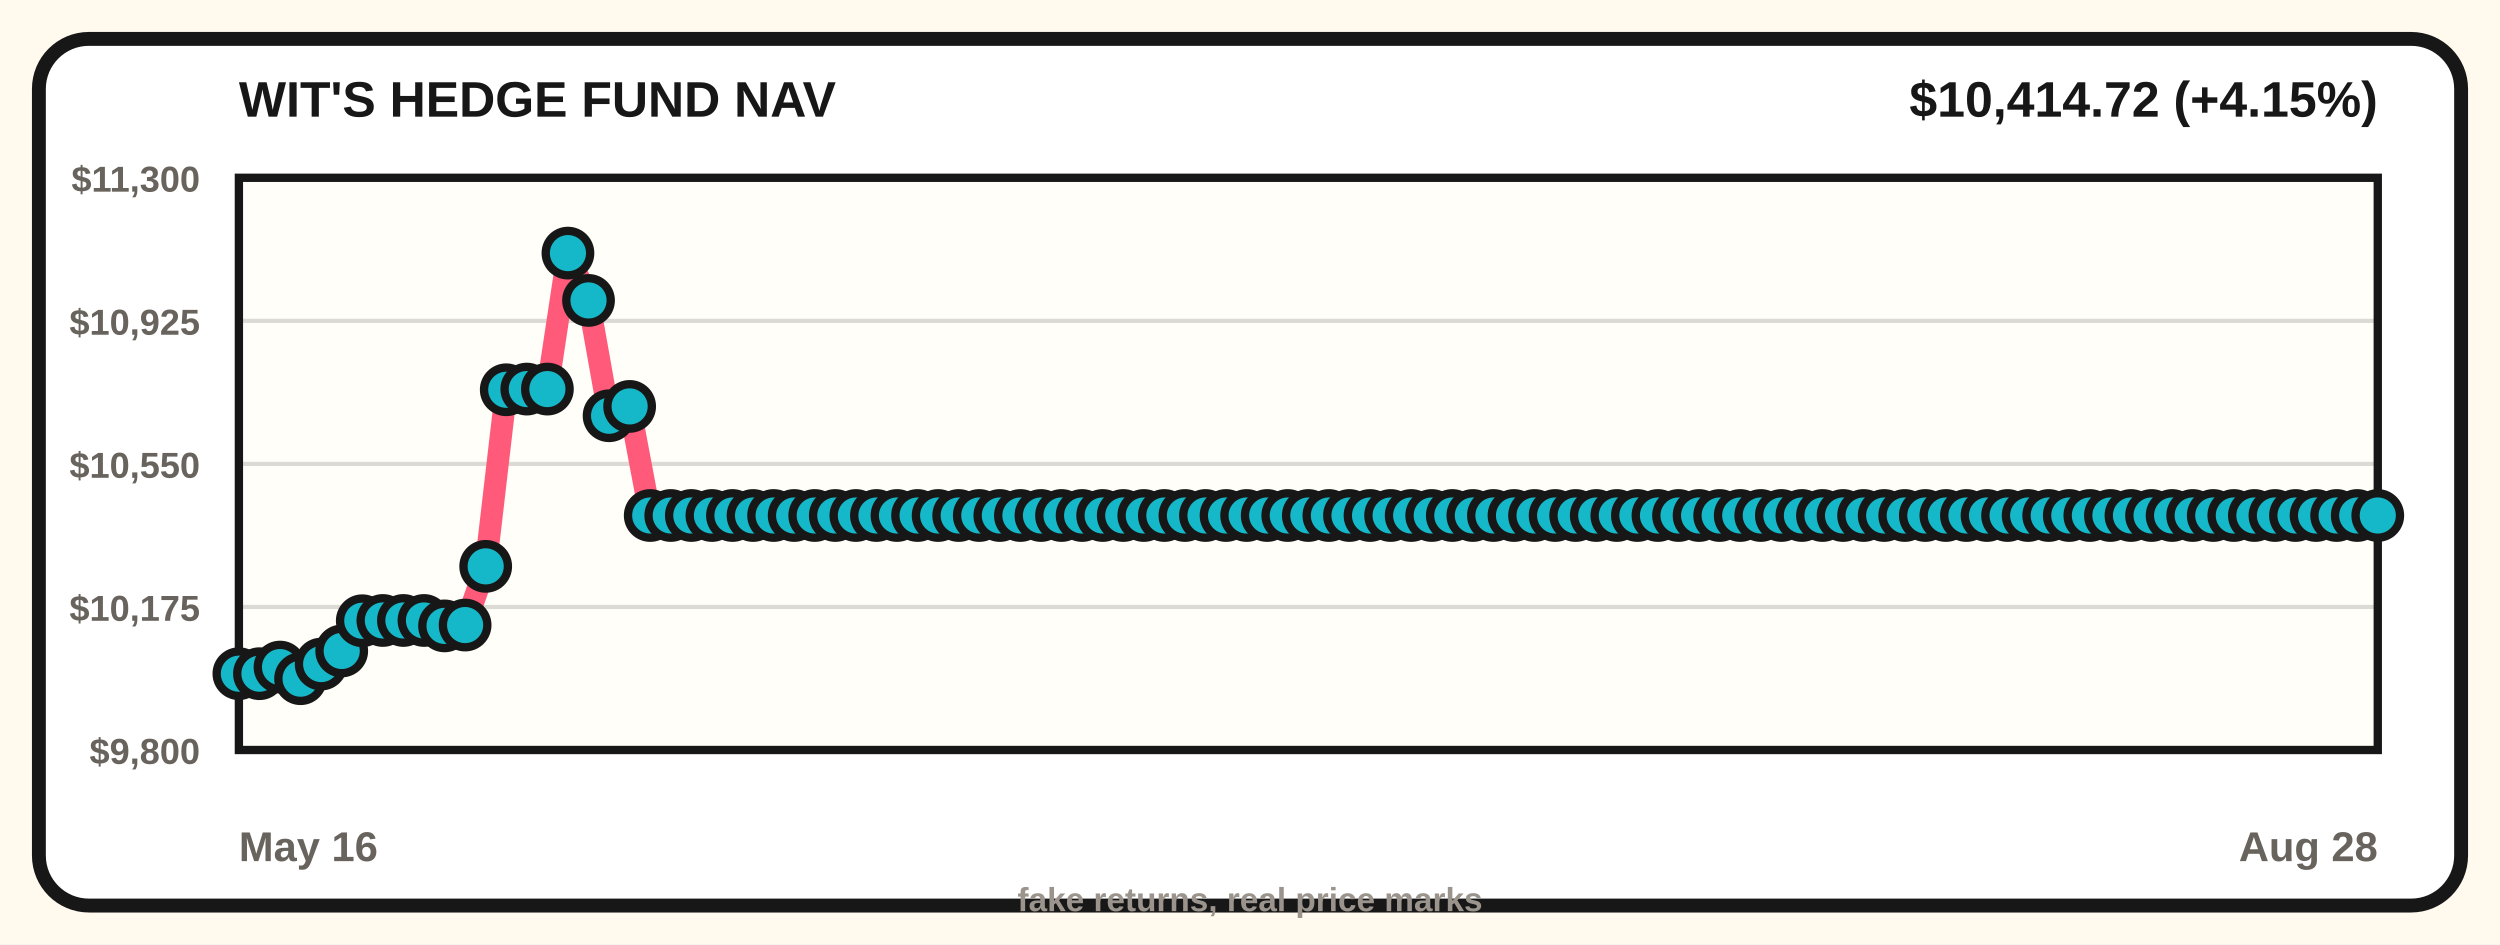
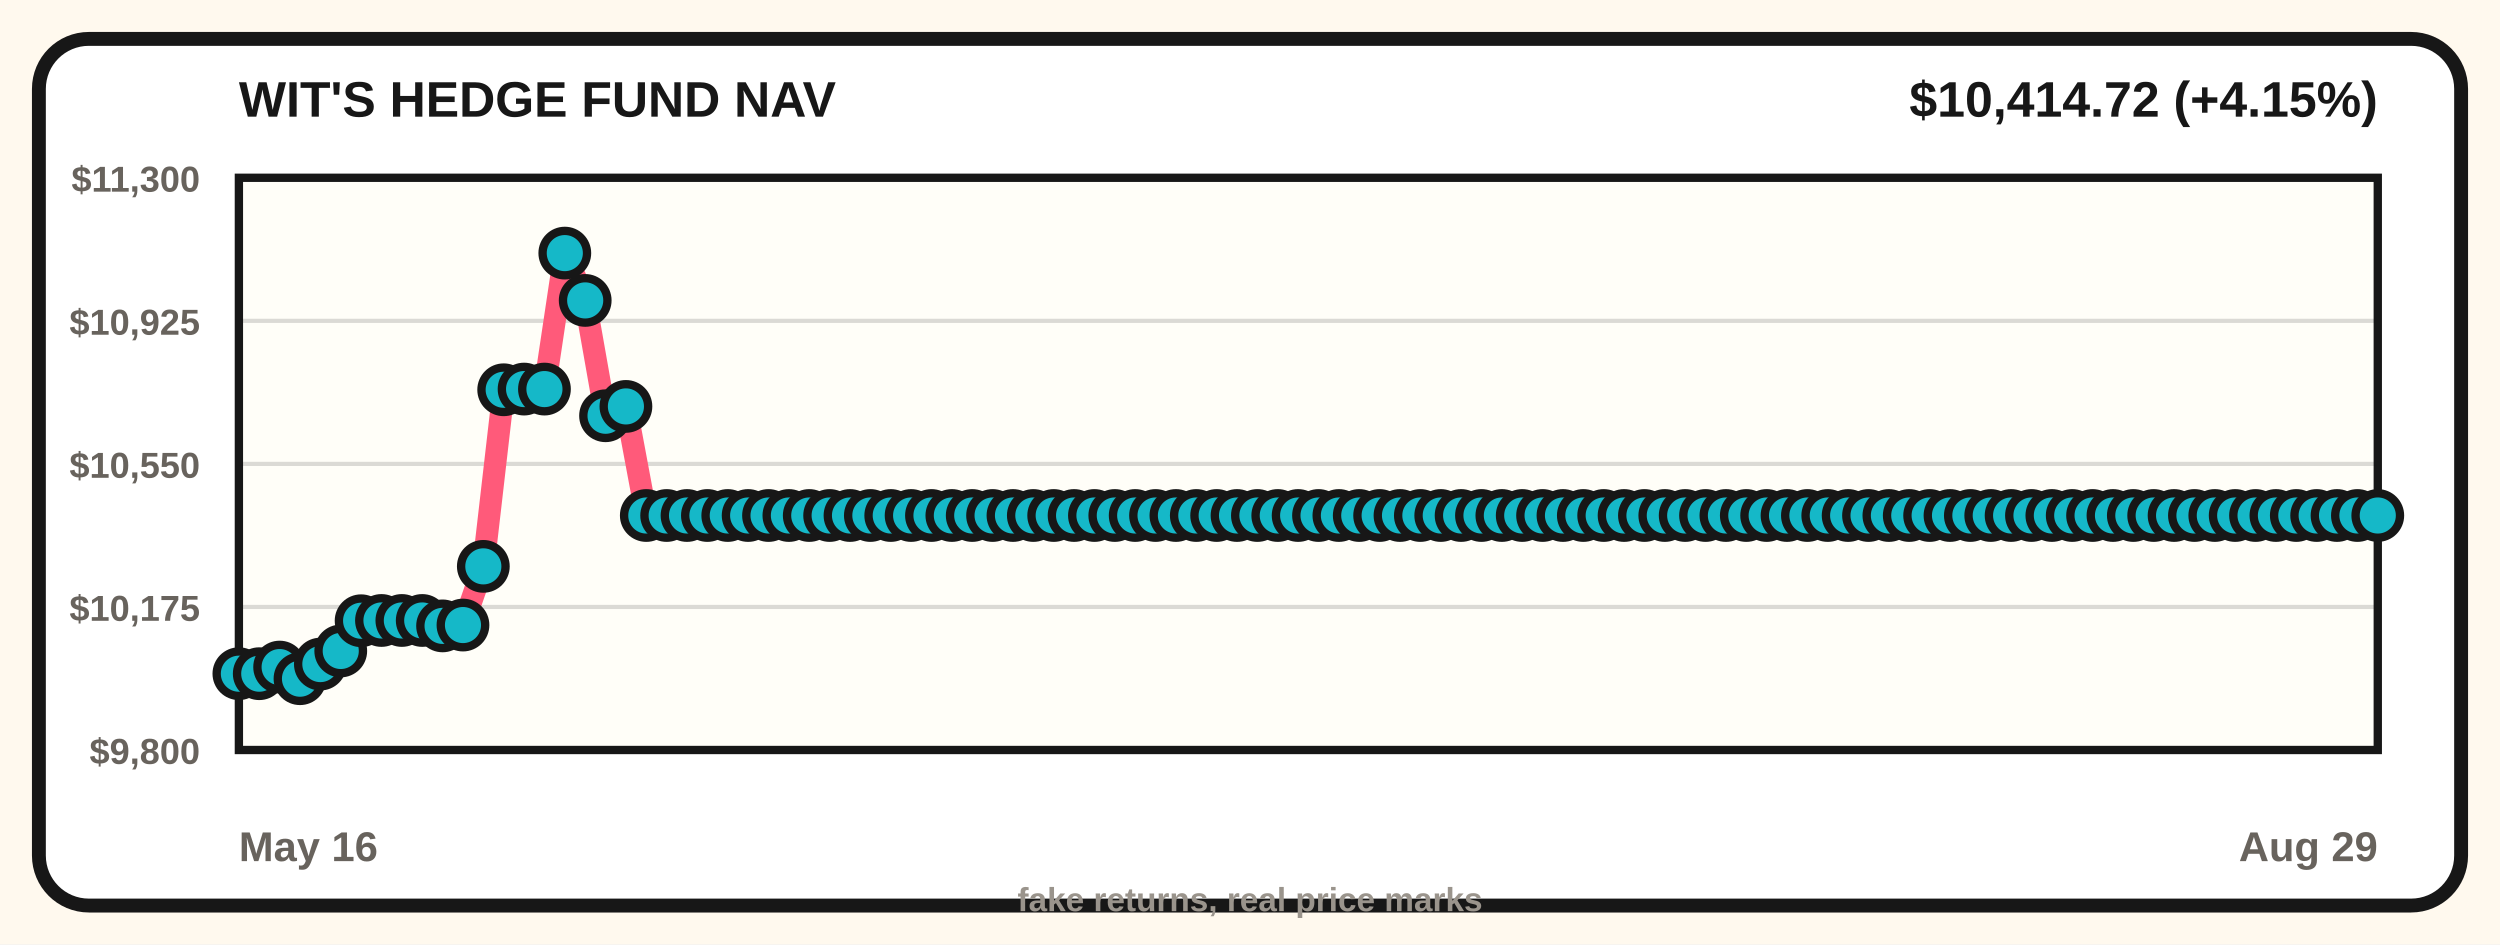
<svg xmlns="http://www.w3.org/2000/svg" width="900" height="340" viewBox="0 0 900 340" role="img" aria-label="Wit's Hedge Fund fake NAV chart">
  <rect width="900" height="340" fill="#fff9ee" />
  <rect x="14" y="14" width="872" height="312" rx="18" fill="#ffffff" stroke="#171717" stroke-width="5" />
  <rect x="86" y="64" width="770" height="206" fill="#fffef8" stroke="#171717" stroke-width="3" />
  <line x1="86" y1="270" x2="856" y2="270" stroke="#171717" stroke-width="1.5" opacity="0.16" />
  <text x="72" y="275" text-anchor="end" font-family="Arial, sans-serif" font-size="13" font-weight="800" fill="#68635d">$9,800</text>
  <line x1="86" y1="218.5" x2="856" y2="218.5" stroke="#171717" stroke-width="1.5" opacity="0.16" />
  <text x="72" y="223.5" text-anchor="end" font-family="Arial, sans-serif" font-size="13" font-weight="800" fill="#68635d">$10,175</text>
  <line x1="86" y1="167" x2="856" y2="167" stroke="#171717" stroke-width="1.5" opacity="0.16" />
  <text x="72" y="172" text-anchor="end" font-family="Arial, sans-serif" font-size="13" font-weight="800" fill="#68635d">$10,550</text>
  <line x1="86" y1="115.5" x2="856" y2="115.5" stroke="#171717" stroke-width="1.5" opacity="0.16" />
  <text x="72" y="120.5" text-anchor="end" font-family="Arial, sans-serif" font-size="13" font-weight="800" fill="#68635d">$10,925</text>
  <line x1="86" y1="64" x2="856" y2="64" stroke="#171717" stroke-width="1.5" opacity="0.16" />
  <text x="72" y="69" text-anchor="end" font-family="Arial, sans-serif" font-size="13" font-weight="800" fill="#68635d">$11,300</text>
-   <polyline points="86,242.53 93.4,242.53 100.81,240.15 108.21,244.33 115.62,239.07 123.02,234.35 130.42,223.47 137.83,223.37 145.23,223.37 152.63,223.37 160.04,225.32 167.44,225.02 174.85,203.89 182.25,140.32 189.65,140.07 197.06,140.07 204.46,91.12 211.87,108.15 219.27,149.67 226.67,146.31 234.08,185.58 241.48,185.58 248.88,185.58 256.29,185.58 263.69,185.58 271.1,185.58 278.5,185.58 285.9,185.58 293.31,185.58 300.71,185.58 308.12,185.58 315.52,185.58 322.92,185.58 330.33,185.58 337.73,185.58 345.13,185.58 352.54,185.58 359.94,185.58 367.35,185.58 374.75,185.58 382.15,185.58 389.56,185.58 396.96,185.58 404.37,185.58 411.77,185.58 419.17,185.58 426.58,185.58 433.98,185.58 441.38,185.58 448.79,185.58 456.19,185.58 463.6,185.58 471,185.58 478.4,185.58 485.81,185.58 493.21,185.58 500.62,185.58 508.02,185.58 515.42,185.58 522.83,185.58 530.23,185.58 537.63,185.58 545.04,185.58 552.44,185.58 559.85,185.58 567.25,185.58 574.65,185.58 582.06,185.58 589.46,185.58 596.87,185.58 604.27,185.58 611.67,185.58 619.08,185.58 626.48,185.58 633.88,185.58 641.29,185.58 648.69,185.58 656.1,185.58 663.5,185.58 670.9,185.58 678.31,185.58 685.71,185.58 693.12,185.58 700.52,185.58 707.92,185.58 715.33,185.58 722.73,185.58 730.13,185.58 737.54,185.58 744.94,185.58 752.35,185.58 759.75,185.58 767.15,185.58 774.56,185.58 781.96,185.58 789.37,185.58 796.77,185.58 804.17,185.58 811.58,185.58 818.98,185.58 826.38,185.58 833.79,185.58 841.19,185.58 848.6,185.58 856,185.58" fill="none" stroke="#ff5a7a" stroke-width="8" stroke-linecap="round" stroke-linejoin="round" />
+   <polyline points="86,242.53 93.33,242.53 100.67,240.15 108,244.33 115.33,239.07 122.67,234.35 130,223.47 137.33,223.37 144.67,223.37 152,223.37 159.33,225.32 166.67,225.02 174,203.89 181.33,140.32 188.67,140.07 196,140.07 203.33,91.12 210.67,108.15 218,149.67 225.33,146.31 232.67,185.58 240,185.58 247.33,185.58 254.67,185.58 262,185.58 269.33,185.58 276.67,185.58 284,185.58 291.33,185.58 298.67,185.58 306,185.58 313.33,185.58 320.67,185.58 328,185.58 335.33,185.58 342.67,185.58 350,185.58 357.33,185.58 364.67,185.58 372,185.58 379.33,185.58 386.67,185.58 394,185.58 401.33,185.58 408.67,185.58 416,185.58 423.33,185.58 430.67,185.58 438,185.58 445.33,185.58 452.67,185.58 460,185.58 467.33,185.58 474.67,185.58 482,185.58 489.33,185.58 496.67,185.58 504,185.58 511.33,185.58 518.67,185.58 526,185.58 533.33,185.58 540.67,185.58 548,185.58 555.33,185.58 562.67,185.58 570,185.58 577.33,185.58 584.67,185.58 592,185.58 599.33,185.58 606.67,185.58 614,185.58 621.33,185.58 628.67,185.58 636,185.58 643.33,185.58 650.67,185.58 658,185.58 665.33,185.58 672.67,185.58 680,185.58 687.33,185.58 694.67,185.58 702,185.58 709.33,185.58 716.67,185.58 724,185.58 731.33,185.58 738.67,185.58 746,185.58 753.33,185.58 760.67,185.58 768,185.58 775.33,185.58 782.67,185.58 790,185.58 797.33,185.58 804.67,185.58 812,185.58 819.33,185.58 826.67,185.58 834,185.58 841.33,185.58 848.67,185.58 856,185.58" fill="none" stroke="#ff5a7a" stroke-width="8" stroke-linecap="round" stroke-linejoin="round" />
  <circle cx="86" cy="242.53" r="8" fill="#15b8c8" stroke="#171717" stroke-width="3" />
-   <circle cx="93.4" cy="242.53" r="8" fill="#15b8c8" stroke="#171717" stroke-width="3" />
-   <circle cx="100.81" cy="240.15" r="8" fill="#15b8c8" stroke="#171717" stroke-width="3" />
-   <circle cx="108.21" cy="244.33" r="8" fill="#15b8c8" stroke="#171717" stroke-width="3" />
-   <circle cx="115.62" cy="239.07" r="8" fill="#15b8c8" stroke="#171717" stroke-width="3" />
-   <circle cx="123.02" cy="234.35" r="8" fill="#15b8c8" stroke="#171717" stroke-width="3" />
-   <circle cx="130.42" cy="223.47" r="8" fill="#15b8c8" stroke="#171717" stroke-width="3" />
-   <circle cx="137.83" cy="223.37" r="8" fill="#15b8c8" stroke="#171717" stroke-width="3" />
-   <circle cx="145.23" cy="223.37" r="8" fill="#15b8c8" stroke="#171717" stroke-width="3" />
-   <circle cx="152.63" cy="223.37" r="8" fill="#15b8c8" stroke="#171717" stroke-width="3" />
-   <circle cx="160.04" cy="225.32" r="8" fill="#15b8c8" stroke="#171717" stroke-width="3" />
-   <circle cx="167.44" cy="225.02" r="8" fill="#15b8c8" stroke="#171717" stroke-width="3" />
-   <circle cx="174.85" cy="203.89" r="8" fill="#15b8c8" stroke="#171717" stroke-width="3" />
-   <circle cx="182.25" cy="140.32" r="8" fill="#15b8c8" stroke="#171717" stroke-width="3" />
-   <circle cx="189.65" cy="140.07" r="8" fill="#15b8c8" stroke="#171717" stroke-width="3" />
-   <circle cx="197.06" cy="140.07" r="8" fill="#15b8c8" stroke="#171717" stroke-width="3" />
-   <circle cx="204.46" cy="91.12" r="8" fill="#15b8c8" stroke="#171717" stroke-width="3" />
-   <circle cx="211.87" cy="108.15" r="8" fill="#15b8c8" stroke="#171717" stroke-width="3" />
-   <circle cx="219.27" cy="149.67" r="8" fill="#15b8c8" stroke="#171717" stroke-width="3" />
-   <circle cx="226.67" cy="146.31" r="8" fill="#15b8c8" stroke="#171717" stroke-width="3" />
-   <circle cx="234.08" cy="185.58" r="8" fill="#15b8c8" stroke="#171717" stroke-width="3" />
-   <circle cx="241.48" cy="185.58" r="8" fill="#15b8c8" stroke="#171717" stroke-width="3" />
-   <circle cx="248.88" cy="185.58" r="8" fill="#15b8c8" stroke="#171717" stroke-width="3" />
-   <circle cx="256.29" cy="185.58" r="8" fill="#15b8c8" stroke="#171717" stroke-width="3" />
-   <circle cx="263.69" cy="185.58" r="8" fill="#15b8c8" stroke="#171717" stroke-width="3" />
-   <circle cx="271.1" cy="185.58" r="8" fill="#15b8c8" stroke="#171717" stroke-width="3" />
-   <circle cx="278.5" cy="185.58" r="8" fill="#15b8c8" stroke="#171717" stroke-width="3" />
-   <circle cx="285.9" cy="185.58" r="8" fill="#15b8c8" stroke="#171717" stroke-width="3" />
-   <circle cx="293.31" cy="185.58" r="8" fill="#15b8c8" stroke="#171717" stroke-width="3" />
-   <circle cx="300.71" cy="185.58" r="8" fill="#15b8c8" stroke="#171717" stroke-width="3" />
-   <circle cx="308.12" cy="185.58" r="8" fill="#15b8c8" stroke="#171717" stroke-width="3" />
-   <circle cx="315.52" cy="185.58" r="8" fill="#15b8c8" stroke="#171717" stroke-width="3" />
-   <circle cx="322.92" cy="185.58" r="8" fill="#15b8c8" stroke="#171717" stroke-width="3" />
-   <circle cx="330.33" cy="185.58" r="8" fill="#15b8c8" stroke="#171717" stroke-width="3" />
-   <circle cx="337.73" cy="185.58" r="8" fill="#15b8c8" stroke="#171717" stroke-width="3" />
-   <circle cx="345.13" cy="185.58" r="8" fill="#15b8c8" stroke="#171717" stroke-width="3" />
-   <circle cx="352.54" cy="185.58" r="8" fill="#15b8c8" stroke="#171717" stroke-width="3" />
-   <circle cx="359.94" cy="185.58" r="8" fill="#15b8c8" stroke="#171717" stroke-width="3" />
-   <circle cx="367.35" cy="185.58" r="8" fill="#15b8c8" stroke="#171717" stroke-width="3" />
-   <circle cx="374.75" cy="185.58" r="8" fill="#15b8c8" stroke="#171717" stroke-width="3" />
-   <circle cx="382.15" cy="185.58" r="8" fill="#15b8c8" stroke="#171717" stroke-width="3" />
-   <circle cx="389.56" cy="185.58" r="8" fill="#15b8c8" stroke="#171717" stroke-width="3" />
-   <circle cx="396.96" cy="185.58" r="8" fill="#15b8c8" stroke="#171717" stroke-width="3" />
-   <circle cx="404.37" cy="185.58" r="8" fill="#15b8c8" stroke="#171717" stroke-width="3" />
-   <circle cx="411.77" cy="185.58" r="8" fill="#15b8c8" stroke="#171717" stroke-width="3" />
-   <circle cx="419.17" cy="185.58" r="8" fill="#15b8c8" stroke="#171717" stroke-width="3" />
-   <circle cx="426.58" cy="185.58" r="8" fill="#15b8c8" stroke="#171717" stroke-width="3" />
-   <circle cx="433.98" cy="185.58" r="8" fill="#15b8c8" stroke="#171717" stroke-width="3" />
-   <circle cx="441.38" cy="185.58" r="8" fill="#15b8c8" stroke="#171717" stroke-width="3" />
-   <circle cx="448.79" cy="185.58" r="8" fill="#15b8c8" stroke="#171717" stroke-width="3" />
-   <circle cx="456.19" cy="185.58" r="8" fill="#15b8c8" stroke="#171717" stroke-width="3" />
-   <circle cx="463.6" cy="185.58" r="8" fill="#15b8c8" stroke="#171717" stroke-width="3" />
-   <circle cx="471" cy="185.58" r="8" fill="#15b8c8" stroke="#171717" stroke-width="3" />
-   <circle cx="478.4" cy="185.58" r="8" fill="#15b8c8" stroke="#171717" stroke-width="3" />
-   <circle cx="485.81" cy="185.58" r="8" fill="#15b8c8" stroke="#171717" stroke-width="3" />
-   <circle cx="493.21" cy="185.58" r="8" fill="#15b8c8" stroke="#171717" stroke-width="3" />
-   <circle cx="500.62" cy="185.58" r="8" fill="#15b8c8" stroke="#171717" stroke-width="3" />
-   <circle cx="508.02" cy="185.58" r="8" fill="#15b8c8" stroke="#171717" stroke-width="3" />
-   <circle cx="515.42" cy="185.58" r="8" fill="#15b8c8" stroke="#171717" stroke-width="3" />
-   <circle cx="522.83" cy="185.58" r="8" fill="#15b8c8" stroke="#171717" stroke-width="3" />
-   <circle cx="530.23" cy="185.58" r="8" fill="#15b8c8" stroke="#171717" stroke-width="3" />
-   <circle cx="537.63" cy="185.58" r="8" fill="#15b8c8" stroke="#171717" stroke-width="3" />
-   <circle cx="545.04" cy="185.58" r="8" fill="#15b8c8" stroke="#171717" stroke-width="3" />
-   <circle cx="552.44" cy="185.58" r="8" fill="#15b8c8" stroke="#171717" stroke-width="3" />
-   <circle cx="559.85" cy="185.58" r="8" fill="#15b8c8" stroke="#171717" stroke-width="3" />
-   <circle cx="567.25" cy="185.58" r="8" fill="#15b8c8" stroke="#171717" stroke-width="3" />
-   <circle cx="574.65" cy="185.58" r="8" fill="#15b8c8" stroke="#171717" stroke-width="3" />
-   <circle cx="582.06" cy="185.58" r="8" fill="#15b8c8" stroke="#171717" stroke-width="3" />
-   <circle cx="589.46" cy="185.58" r="8" fill="#15b8c8" stroke="#171717" stroke-width="3" />
-   <circle cx="596.87" cy="185.58" r="8" fill="#15b8c8" stroke="#171717" stroke-width="3" />
-   <circle cx="604.27" cy="185.58" r="8" fill="#15b8c8" stroke="#171717" stroke-width="3" />
-   <circle cx="611.67" cy="185.58" r="8" fill="#15b8c8" stroke="#171717" stroke-width="3" />
-   <circle cx="619.08" cy="185.58" r="8" fill="#15b8c8" stroke="#171717" stroke-width="3" />
-   <circle cx="626.48" cy="185.58" r="8" fill="#15b8c8" stroke="#171717" stroke-width="3" />
-   <circle cx="633.88" cy="185.58" r="8" fill="#15b8c8" stroke="#171717" stroke-width="3" />
-   <circle cx="641.29" cy="185.58" r="8" fill="#15b8c8" stroke="#171717" stroke-width="3" />
-   <circle cx="648.69" cy="185.58" r="8" fill="#15b8c8" stroke="#171717" stroke-width="3" />
-   <circle cx="656.1" cy="185.58" r="8" fill="#15b8c8" stroke="#171717" stroke-width="3" />
-   <circle cx="663.5" cy="185.58" r="8" fill="#15b8c8" stroke="#171717" stroke-width="3" />
-   <circle cx="670.9" cy="185.58" r="8" fill="#15b8c8" stroke="#171717" stroke-width="3" />
-   <circle cx="678.31" cy="185.58" r="8" fill="#15b8c8" stroke="#171717" stroke-width="3" />
-   <circle cx="685.71" cy="185.58" r="8" fill="#15b8c8" stroke="#171717" stroke-width="3" />
-   <circle cx="693.12" cy="185.58" r="8" fill="#15b8c8" stroke="#171717" stroke-width="3" />
-   <circle cx="700.52" cy="185.58" r="8" fill="#15b8c8" stroke="#171717" stroke-width="3" />
-   <circle cx="707.92" cy="185.58" r="8" fill="#15b8c8" stroke="#171717" stroke-width="3" />
-   <circle cx="715.33" cy="185.58" r="8" fill="#15b8c8" stroke="#171717" stroke-width="3" />
-   <circle cx="722.73" cy="185.58" r="8" fill="#15b8c8" stroke="#171717" stroke-width="3" />
-   <circle cx="730.13" cy="185.58" r="8" fill="#15b8c8" stroke="#171717" stroke-width="3" />
-   <circle cx="737.54" cy="185.58" r="8" fill="#15b8c8" stroke="#171717" stroke-width="3" />
-   <circle cx="744.94" cy="185.58" r="8" fill="#15b8c8" stroke="#171717" stroke-width="3" />
-   <circle cx="752.35" cy="185.58" r="8" fill="#15b8c8" stroke="#171717" stroke-width="3" />
-   <circle cx="759.75" cy="185.58" r="8" fill="#15b8c8" stroke="#171717" stroke-width="3" />
-   <circle cx="767.15" cy="185.58" r="8" fill="#15b8c8" stroke="#171717" stroke-width="3" />
-   <circle cx="774.56" cy="185.58" r="8" fill="#15b8c8" stroke="#171717" stroke-width="3" />
-   <circle cx="781.96" cy="185.58" r="8" fill="#15b8c8" stroke="#171717" stroke-width="3" />
-   <circle cx="789.37" cy="185.58" r="8" fill="#15b8c8" stroke="#171717" stroke-width="3" />
-   <circle cx="796.77" cy="185.58" r="8" fill="#15b8c8" stroke="#171717" stroke-width="3" />
-   <circle cx="804.17" cy="185.58" r="8" fill="#15b8c8" stroke="#171717" stroke-width="3" />
-   <circle cx="811.58" cy="185.58" r="8" fill="#15b8c8" stroke="#171717" stroke-width="3" />
-   <circle cx="818.98" cy="185.58" r="8" fill="#15b8c8" stroke="#171717" stroke-width="3" />
-   <circle cx="826.38" cy="185.58" r="8" fill="#15b8c8" stroke="#171717" stroke-width="3" />
-   <circle cx="833.79" cy="185.58" r="8" fill="#15b8c8" stroke="#171717" stroke-width="3" />
-   <circle cx="841.19" cy="185.58" r="8" fill="#15b8c8" stroke="#171717" stroke-width="3" />
-   <circle cx="848.6" cy="185.58" r="8" fill="#15b8c8" stroke="#171717" stroke-width="3" />
+   <circle cx="93.33" cy="242.53" r="8" fill="#15b8c8" stroke="#171717" stroke-width="3" />
+   <circle cx="100.67" cy="240.15" r="8" fill="#15b8c8" stroke="#171717" stroke-width="3" />
+   <circle cx="108" cy="244.33" r="8" fill="#15b8c8" stroke="#171717" stroke-width="3" />
+   <circle cx="115.33" cy="239.07" r="8" fill="#15b8c8" stroke="#171717" stroke-width="3" />
+   <circle cx="122.67" cy="234.35" r="8" fill="#15b8c8" stroke="#171717" stroke-width="3" />
+   <circle cx="130" cy="223.47" r="8" fill="#15b8c8" stroke="#171717" stroke-width="3" />
+   <circle cx="137.33" cy="223.37" r="8" fill="#15b8c8" stroke="#171717" stroke-width="3" />
+   <circle cx="144.67" cy="223.37" r="8" fill="#15b8c8" stroke="#171717" stroke-width="3" />
+   <circle cx="152" cy="223.37" r="8" fill="#15b8c8" stroke="#171717" stroke-width="3" />
+   <circle cx="159.33" cy="225.32" r="8" fill="#15b8c8" stroke="#171717" stroke-width="3" />
+   <circle cx="166.67" cy="225.02" r="8" fill="#15b8c8" stroke="#171717" stroke-width="3" />
+   <circle cx="174" cy="203.89" r="8" fill="#15b8c8" stroke="#171717" stroke-width="3" />
+   <circle cx="181.33" cy="140.32" r="8" fill="#15b8c8" stroke="#171717" stroke-width="3" />
+   <circle cx="188.67" cy="140.07" r="8" fill="#15b8c8" stroke="#171717" stroke-width="3" />
+   <circle cx="196" cy="140.07" r="8" fill="#15b8c8" stroke="#171717" stroke-width="3" />
+   <circle cx="203.33" cy="91.12" r="8" fill="#15b8c8" stroke="#171717" stroke-width="3" />
+   <circle cx="210.67" cy="108.15" r="8" fill="#15b8c8" stroke="#171717" stroke-width="3" />
+   <circle cx="218" cy="149.67" r="8" fill="#15b8c8" stroke="#171717" stroke-width="3" />
+   <circle cx="225.33" cy="146.31" r="8" fill="#15b8c8" stroke="#171717" stroke-width="3" />
+   <circle cx="232.67" cy="185.58" r="8" fill="#15b8c8" stroke="#171717" stroke-width="3" />
+   <circle cx="240" cy="185.58" r="8" fill="#15b8c8" stroke="#171717" stroke-width="3" />
+   <circle cx="247.33" cy="185.58" r="8" fill="#15b8c8" stroke="#171717" stroke-width="3" />
+   <circle cx="254.67" cy="185.58" r="8" fill="#15b8c8" stroke="#171717" stroke-width="3" />
+   <circle cx="262" cy="185.58" r="8" fill="#15b8c8" stroke="#171717" stroke-width="3" />
+   <circle cx="269.33" cy="185.58" r="8" fill="#15b8c8" stroke="#171717" stroke-width="3" />
+   <circle cx="276.67" cy="185.58" r="8" fill="#15b8c8" stroke="#171717" stroke-width="3" />
+   <circle cx="284" cy="185.58" r="8" fill="#15b8c8" stroke="#171717" stroke-width="3" />
+   <circle cx="291.33" cy="185.58" r="8" fill="#15b8c8" stroke="#171717" stroke-width="3" />
+   <circle cx="298.67" cy="185.58" r="8" fill="#15b8c8" stroke="#171717" stroke-width="3" />
+   <circle cx="306" cy="185.58" r="8" fill="#15b8c8" stroke="#171717" stroke-width="3" />
+   <circle cx="313.33" cy="185.58" r="8" fill="#15b8c8" stroke="#171717" stroke-width="3" />
+   <circle cx="320.67" cy="185.58" r="8" fill="#15b8c8" stroke="#171717" stroke-width="3" />
+   <circle cx="328" cy="185.58" r="8" fill="#15b8c8" stroke="#171717" stroke-width="3" />
+   <circle cx="335.33" cy="185.58" r="8" fill="#15b8c8" stroke="#171717" stroke-width="3" />
+   <circle cx="342.67" cy="185.58" r="8" fill="#15b8c8" stroke="#171717" stroke-width="3" />
+   <circle cx="350" cy="185.58" r="8" fill="#15b8c8" stroke="#171717" stroke-width="3" />
+   <circle cx="357.33" cy="185.58" r="8" fill="#15b8c8" stroke="#171717" stroke-width="3" />
+   <circle cx="364.67" cy="185.58" r="8" fill="#15b8c8" stroke="#171717" stroke-width="3" />
+   <circle cx="372" cy="185.58" r="8" fill="#15b8c8" stroke="#171717" stroke-width="3" />
+   <circle cx="379.33" cy="185.58" r="8" fill="#15b8c8" stroke="#171717" stroke-width="3" />
+   <circle cx="386.67" cy="185.58" r="8" fill="#15b8c8" stroke="#171717" stroke-width="3" />
+   <circle cx="394" cy="185.58" r="8" fill="#15b8c8" stroke="#171717" stroke-width="3" />
+   <circle cx="401.33" cy="185.58" r="8" fill="#15b8c8" stroke="#171717" stroke-width="3" />
+   <circle cx="408.67" cy="185.58" r="8" fill="#15b8c8" stroke="#171717" stroke-width="3" />
+   <circle cx="416" cy="185.58" r="8" fill="#15b8c8" stroke="#171717" stroke-width="3" />
+   <circle cx="423.33" cy="185.58" r="8" fill="#15b8c8" stroke="#171717" stroke-width="3" />
+   <circle cx="430.67" cy="185.58" r="8" fill="#15b8c8" stroke="#171717" stroke-width="3" />
+   <circle cx="438" cy="185.58" r="8" fill="#15b8c8" stroke="#171717" stroke-width="3" />
+   <circle cx="445.33" cy="185.58" r="8" fill="#15b8c8" stroke="#171717" stroke-width="3" />
+   <circle cx="452.67" cy="185.58" r="8" fill="#15b8c8" stroke="#171717" stroke-width="3" />
+   <circle cx="460" cy="185.58" r="8" fill="#15b8c8" stroke="#171717" stroke-width="3" />
+   <circle cx="467.33" cy="185.58" r="8" fill="#15b8c8" stroke="#171717" stroke-width="3" />
+   <circle cx="474.67" cy="185.58" r="8" fill="#15b8c8" stroke="#171717" stroke-width="3" />
+   <circle cx="482" cy="185.58" r="8" fill="#15b8c8" stroke="#171717" stroke-width="3" />
+   <circle cx="489.33" cy="185.58" r="8" fill="#15b8c8" stroke="#171717" stroke-width="3" />
+   <circle cx="496.67" cy="185.58" r="8" fill="#15b8c8" stroke="#171717" stroke-width="3" />
+   <circle cx="504" cy="185.58" r="8" fill="#15b8c8" stroke="#171717" stroke-width="3" />
+   <circle cx="511.33" cy="185.58" r="8" fill="#15b8c8" stroke="#171717" stroke-width="3" />
+   <circle cx="518.67" cy="185.58" r="8" fill="#15b8c8" stroke="#171717" stroke-width="3" />
+   <circle cx="526" cy="185.58" r="8" fill="#15b8c8" stroke="#171717" stroke-width="3" />
+   <circle cx="533.33" cy="185.58" r="8" fill="#15b8c8" stroke="#171717" stroke-width="3" />
+   <circle cx="540.67" cy="185.58" r="8" fill="#15b8c8" stroke="#171717" stroke-width="3" />
+   <circle cx="548" cy="185.58" r="8" fill="#15b8c8" stroke="#171717" stroke-width="3" />
+   <circle cx="555.33" cy="185.58" r="8" fill="#15b8c8" stroke="#171717" stroke-width="3" />
+   <circle cx="562.67" cy="185.58" r="8" fill="#15b8c8" stroke="#171717" stroke-width="3" />
+   <circle cx="570" cy="185.58" r="8" fill="#15b8c8" stroke="#171717" stroke-width="3" />
+   <circle cx="577.33" cy="185.58" r="8" fill="#15b8c8" stroke="#171717" stroke-width="3" />
+   <circle cx="584.67" cy="185.58" r="8" fill="#15b8c8" stroke="#171717" stroke-width="3" />
+   <circle cx="592" cy="185.58" r="8" fill="#15b8c8" stroke="#171717" stroke-width="3" />
+   <circle cx="599.33" cy="185.58" r="8" fill="#15b8c8" stroke="#171717" stroke-width="3" />
+   <circle cx="606.67" cy="185.58" r="8" fill="#15b8c8" stroke="#171717" stroke-width="3" />
+   <circle cx="614" cy="185.58" r="8" fill="#15b8c8" stroke="#171717" stroke-width="3" />
+   <circle cx="621.33" cy="185.58" r="8" fill="#15b8c8" stroke="#171717" stroke-width="3" />
+   <circle cx="628.67" cy="185.58" r="8" fill="#15b8c8" stroke="#171717" stroke-width="3" />
+   <circle cx="636" cy="185.58" r="8" fill="#15b8c8" stroke="#171717" stroke-width="3" />
+   <circle cx="643.33" cy="185.58" r="8" fill="#15b8c8" stroke="#171717" stroke-width="3" />
+   <circle cx="650.67" cy="185.58" r="8" fill="#15b8c8" stroke="#171717" stroke-width="3" />
+   <circle cx="658" cy="185.58" r="8" fill="#15b8c8" stroke="#171717" stroke-width="3" />
+   <circle cx="665.33" cy="185.58" r="8" fill="#15b8c8" stroke="#171717" stroke-width="3" />
+   <circle cx="672.67" cy="185.58" r="8" fill="#15b8c8" stroke="#171717" stroke-width="3" />
+   <circle cx="680" cy="185.58" r="8" fill="#15b8c8" stroke="#171717" stroke-width="3" />
+   <circle cx="687.33" cy="185.58" r="8" fill="#15b8c8" stroke="#171717" stroke-width="3" />
+   <circle cx="694.67" cy="185.58" r="8" fill="#15b8c8" stroke="#171717" stroke-width="3" />
+   <circle cx="702" cy="185.58" r="8" fill="#15b8c8" stroke="#171717" stroke-width="3" />
+   <circle cx="709.33" cy="185.58" r="8" fill="#15b8c8" stroke="#171717" stroke-width="3" />
+   <circle cx="716.67" cy="185.58" r="8" fill="#15b8c8" stroke="#171717" stroke-width="3" />
+   <circle cx="724" cy="185.58" r="8" fill="#15b8c8" stroke="#171717" stroke-width="3" />
+   <circle cx="731.33" cy="185.58" r="8" fill="#15b8c8" stroke="#171717" stroke-width="3" />
+   <circle cx="738.67" cy="185.58" r="8" fill="#15b8c8" stroke="#171717" stroke-width="3" />
+   <circle cx="746" cy="185.58" r="8" fill="#15b8c8" stroke="#171717" stroke-width="3" />
+   <circle cx="753.33" cy="185.58" r="8" fill="#15b8c8" stroke="#171717" stroke-width="3" />
+   <circle cx="760.67" cy="185.58" r="8" fill="#15b8c8" stroke="#171717" stroke-width="3" />
+   <circle cx="768" cy="185.58" r="8" fill="#15b8c8" stroke="#171717" stroke-width="3" />
+   <circle cx="775.33" cy="185.58" r="8" fill="#15b8c8" stroke="#171717" stroke-width="3" />
+   <circle cx="782.67" cy="185.58" r="8" fill="#15b8c8" stroke="#171717" stroke-width="3" />
+   <circle cx="790" cy="185.58" r="8" fill="#15b8c8" stroke="#171717" stroke-width="3" />
+   <circle cx="797.33" cy="185.58" r="8" fill="#15b8c8" stroke="#171717" stroke-width="3" />
+   <circle cx="804.67" cy="185.58" r="8" fill="#15b8c8" stroke="#171717" stroke-width="3" />
+   <circle cx="812" cy="185.58" r="8" fill="#15b8c8" stroke="#171717" stroke-width="3" />
+   <circle cx="819.33" cy="185.58" r="8" fill="#15b8c8" stroke="#171717" stroke-width="3" />
+   <circle cx="826.67" cy="185.58" r="8" fill="#15b8c8" stroke="#171717" stroke-width="3" />
+   <circle cx="834" cy="185.58" r="8" fill="#15b8c8" stroke="#171717" stroke-width="3" />
+   <circle cx="841.33" cy="185.58" r="8" fill="#15b8c8" stroke="#171717" stroke-width="3" />
+   <circle cx="848.67" cy="185.58" r="8" fill="#15b8c8" stroke="#171717" stroke-width="3" />
  <circle cx="856" cy="185.58" r="8" fill="#15b8c8" stroke="#171717" stroke-width="3" />
  <text x="86" y="42" font-family="Arial, sans-serif" font-size="18" font-weight="900" fill="#171717">WIT'S HEDGE FUND NAV</text>
  <text x="856" y="42" text-anchor="end" font-family="Arial, sans-serif" font-size="18" font-weight="900" fill="#171717">$10,414.72 (+4.15%)</text>
  <text x="86" y="310" text-anchor="start" font-family="Arial, sans-serif" font-size="15" font-weight="900" fill="#68635d">May 16</text>
-   <text x="856" y="310" text-anchor="end" font-family="Arial, sans-serif" font-size="15" font-weight="900" fill="#68635d">Aug 28</text>
+   <text x="856" y="310" text-anchor="end" font-family="Arial, sans-serif" font-size="15" font-weight="900" fill="#68635d">Aug 29</text>
  <text x="450" y="328" text-anchor="middle" font-family="Arial, sans-serif" font-size="12" font-weight="800" fill="#9a948c">fake returns, real price marks</text>
</svg>
